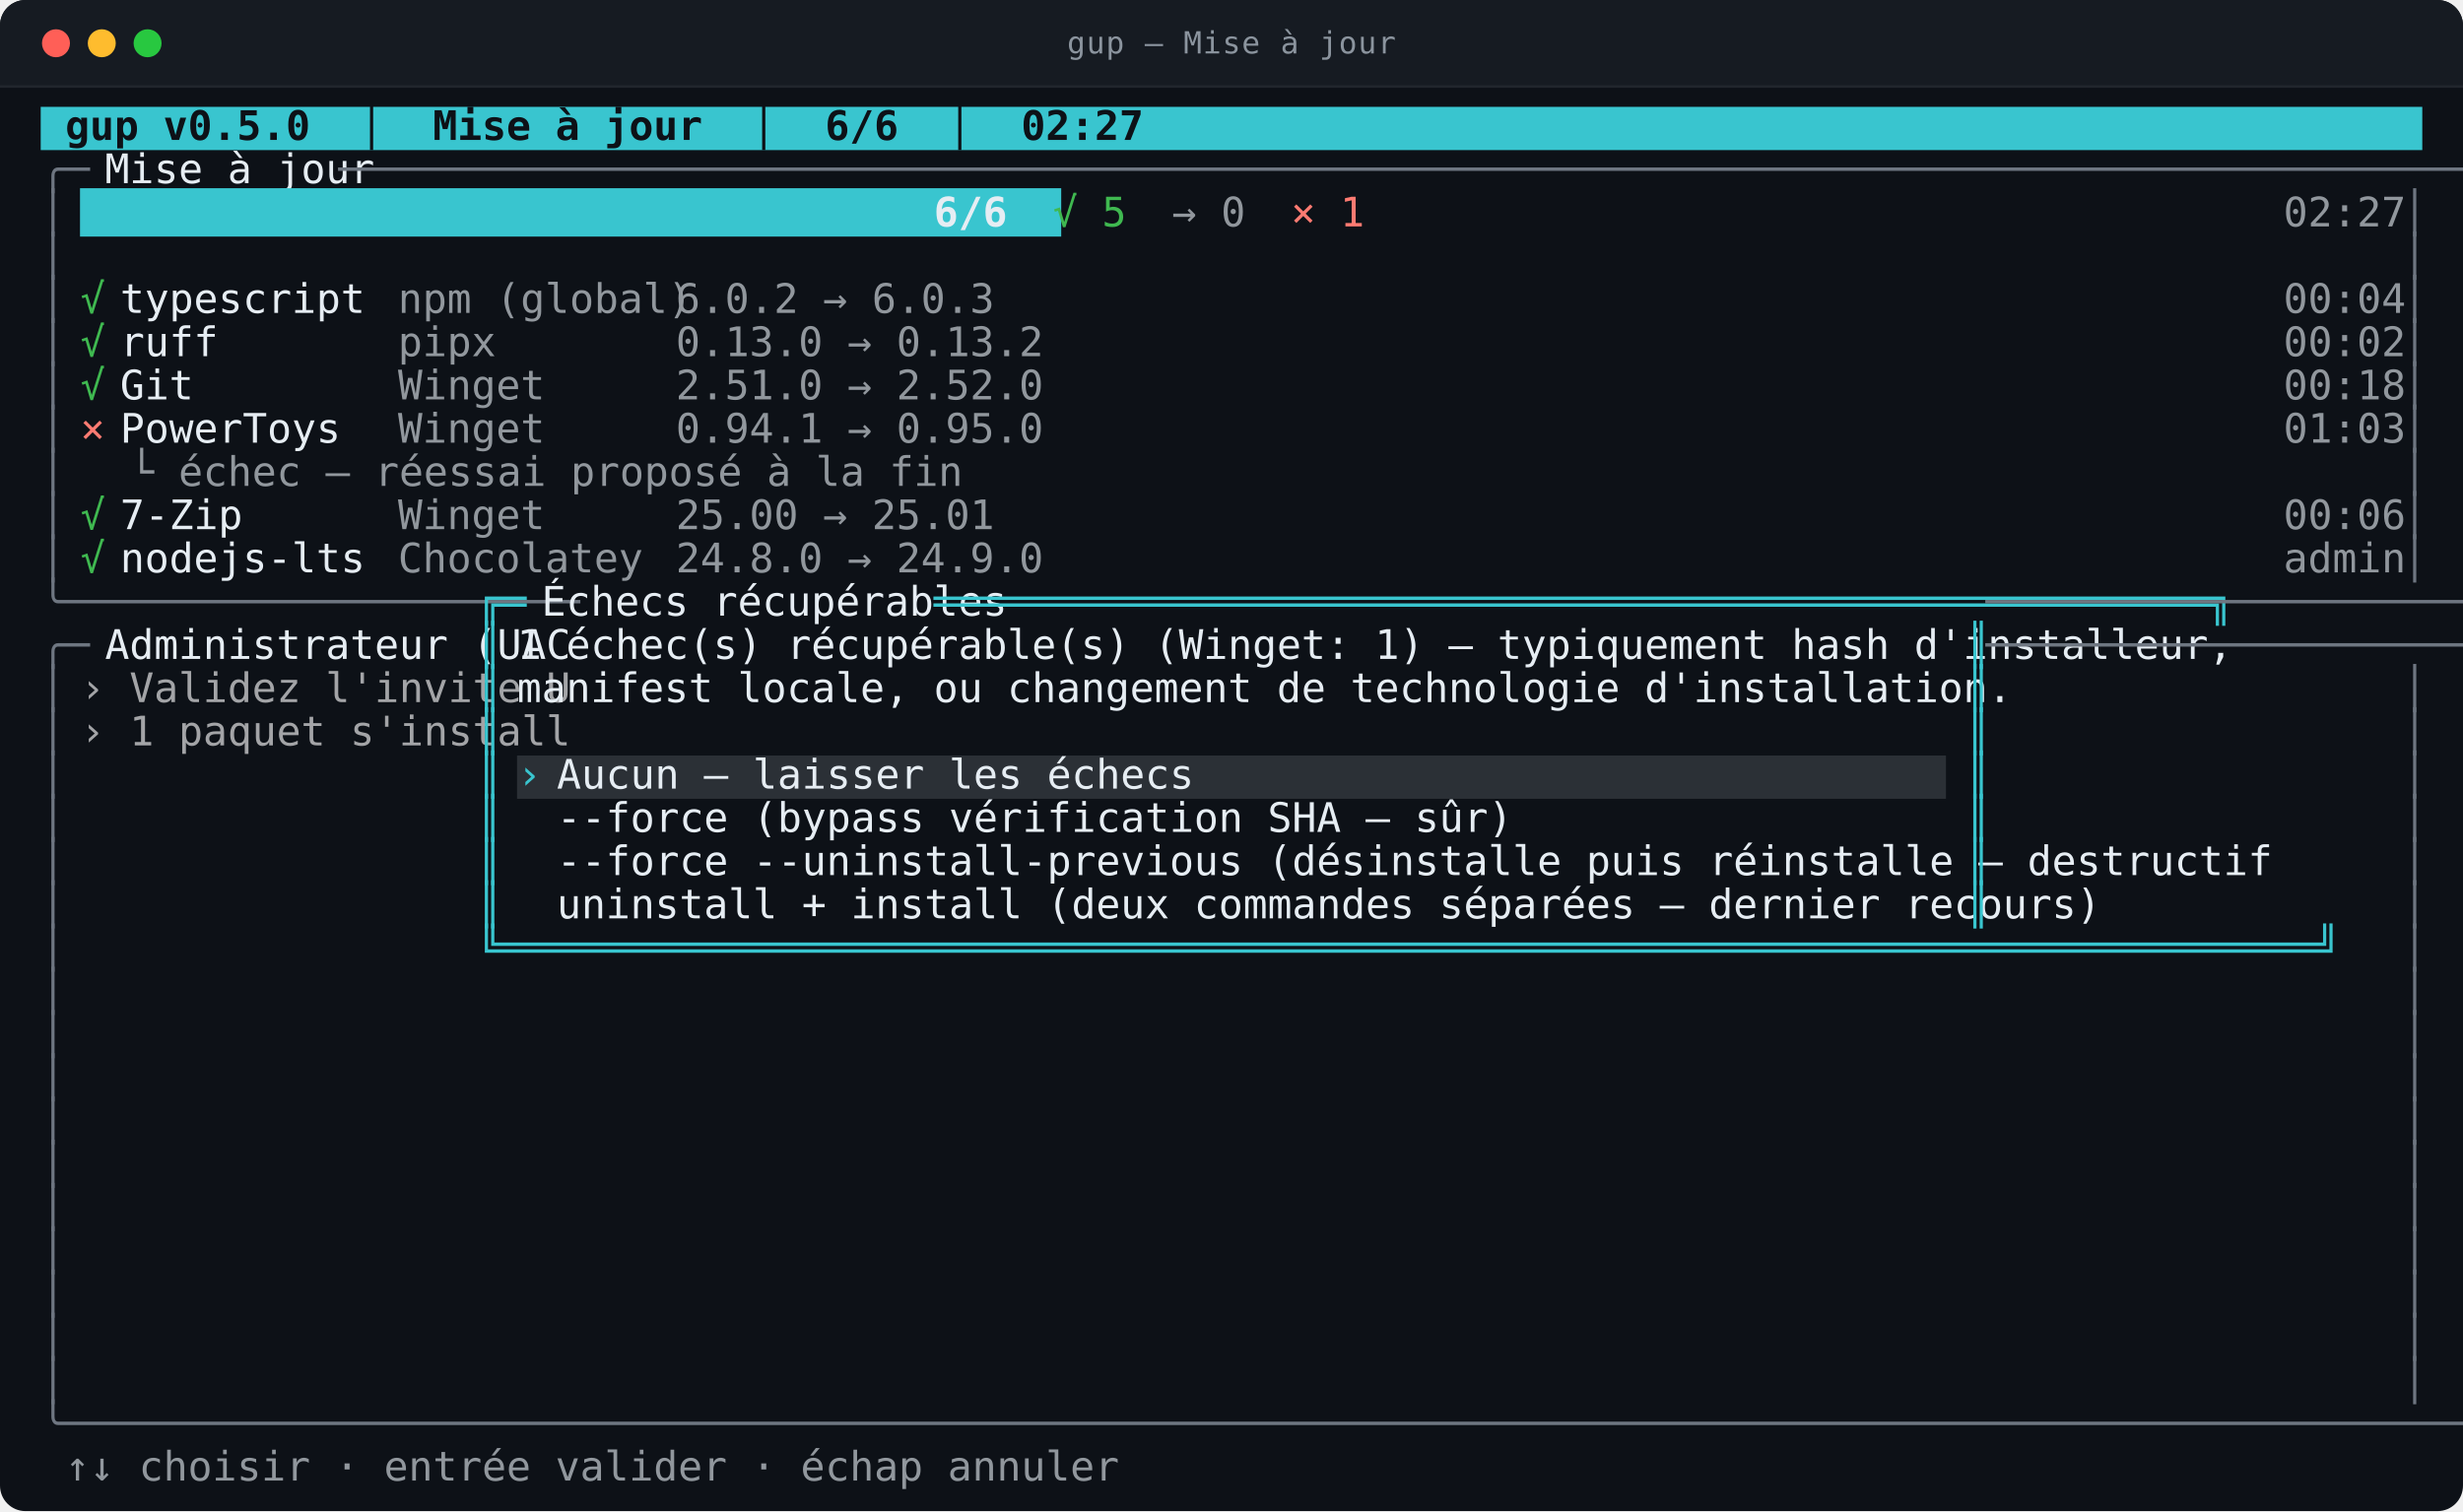
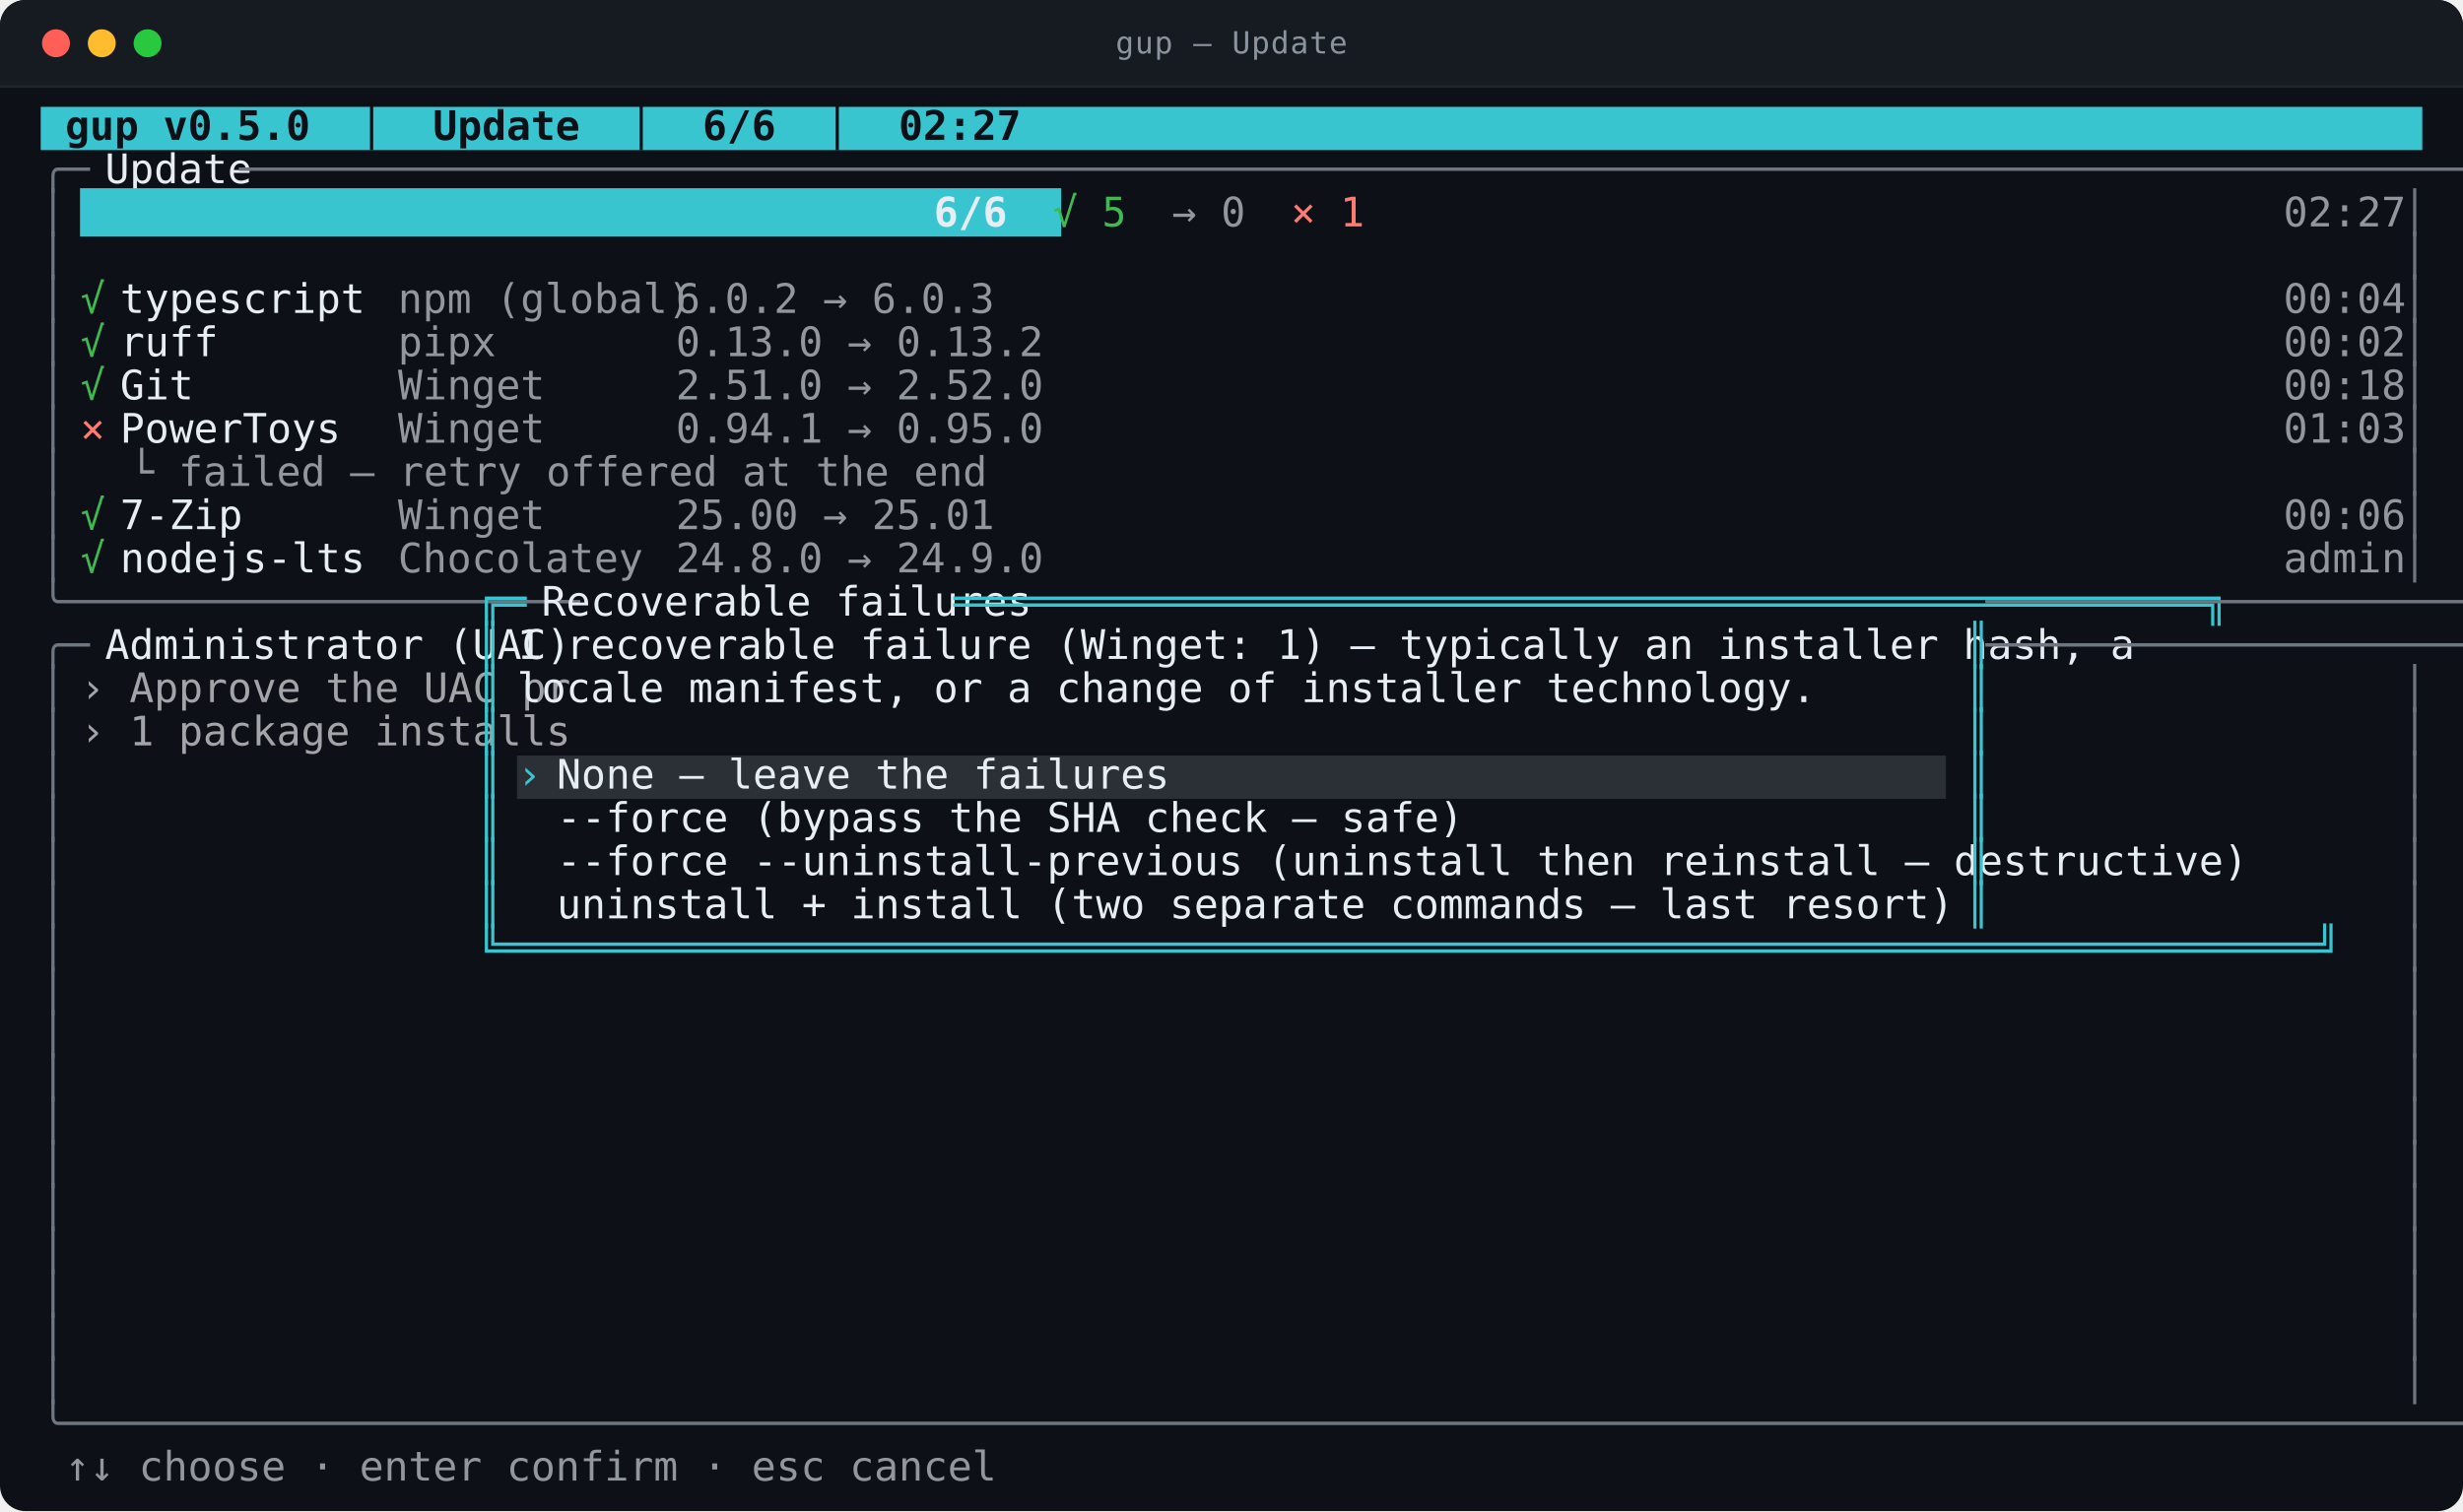
<svg xmlns="http://www.w3.org/2000/svg" viewBox="0 0 968.0 594.0" width="968.0" height="594.0" role="img" aria-labelledby="t d">
  <style>
text{font-family:ui-monospace,SFMono-Regular,"SF Mono",Menlo,Consolas,"DejaVu Sans Mono",monospace;font-size:16px}
.t{font-size:12px;letter-spacing:.4px;fill:#8b949e}
.b{font-weight:700}
.i{font-style:italic}
.u{text-decoration:underline}
.s{text-decoration:line-through}
.us{text-decoration:underline line-through}
.d{opacity:0.62}
.c0{fill:#39c5cf}
.c1{fill:#2b3036}
.c2{fill:#0d1117}
.c3{fill:#6e7681}
.c4{fill:#e6edf3}
.c5{fill:#3fb950}
.c6{fill:#91979d}
.c7{fill:#ff7b72}
.c8{fill:#ffffff}
</style>
  <rect y="0.0" width="968.0" height="594.0" rx="10.0" fill="#0d1117" />
  <rect y="0.0" width="968.0" height="34.0" rx="10.0" fill="#161b22" />
  <rect y="24.0" width="968.0" height="10.0" fill="#161b22" />
  <line x1="0.0" y1="34.0" x2="968.0" y2="34.0" stroke="#21262d" />
  <circle cx="22.0" cy="17.0" r="5.5" fill="#ff5f57" />
  <circle cx="40.0" cy="17.0" r="5.5" fill="#febc2e" />
  <circle cx="58.0" cy="17.0" r="5.5" fill="#28c840" />
-   <text class="t" x="484.0" y="21.0" text-anchor="middle">gup — Mise à jour</text>
+   <text class="t" x="484.0" y="21.0" text-anchor="middle">gup — Update</text>
  <rect class="c0" x="16.0" y="42.0" width="936.0" height="17.0" />
  <rect class="c1" x="203.2" y="297.0" width="561.6" height="17.0" />
-   <text class="c2 b" x="16.0" y="55.0" textLength="351.0" lengthAdjust="spacingAndGlyphs" xml:space="preserve"> gup v0.5.0  │  Mise à jour  │  6/6  │  02:27</text>
+   <text class="c2 b" x="16.0" y="55.0" textLength="312.0" lengthAdjust="spacingAndGlyphs" xml:space="preserve"> gup v0.5.0  │  Update  │  6/6  │  02:27</text>
  <text class="c3" x="16.0" y="72.0" textLength="15.6" lengthAdjust="spacingAndGlyphs" xml:space="preserve">╭─</text>
-   <text class="c4" x="31.6" y="72.0" textLength="101.4" lengthAdjust="spacingAndGlyphs" xml:space="preserve"> Mise à jour </text>
-   <text class="c3" x="133.0" y="72.0" textLength="819.0" lengthAdjust="spacingAndGlyphs" xml:space="preserve">────────────────────────────────────────────────────────────────────────────────────────────────────────╮</text>
+   <text class="c4" x="31.6" y="72.0" textLength="62.4" lengthAdjust="spacingAndGlyphs" xml:space="preserve"> Update </text>
+   <text class="c3" x="94.0" y="72.0" textLength="858.0" lengthAdjust="spacingAndGlyphs" xml:space="preserve">─────────────────────────────────────────────────────────────────────────────────────────────────────────────╮</text>
  <text class="c3" x="16.0" y="89.0" textLength="7.8" lengthAdjust="spacingAndGlyphs" xml:space="preserve">│</text>
  <text class="c0" x="31.6" y="89.0" textLength="312.0" lengthAdjust="spacingAndGlyphs" xml:space="preserve">████████████████████████████████████████</text>
  <text class="c4 b" x="367.0" y="89.0" textLength="23.4" lengthAdjust="spacingAndGlyphs" xml:space="preserve">6/6</text>
  <text class="c5" x="413.8" y="89.0" textLength="23.4" lengthAdjust="spacingAndGlyphs" xml:space="preserve">√ 5</text>
  <text class="c6" x="460.6" y="89.0" textLength="23.4" lengthAdjust="spacingAndGlyphs" xml:space="preserve">→ 0</text>
  <text class="c7" x="507.4" y="89.0" textLength="23.4" lengthAdjust="spacingAndGlyphs" xml:space="preserve">× 1</text>
  <text class="c6" x="897.4" y="89.0" textLength="39.0" lengthAdjust="spacingAndGlyphs" xml:space="preserve">02:27</text>
  <text class="c3" x="944.2" y="89.0" textLength="7.8" lengthAdjust="spacingAndGlyphs" xml:space="preserve">│</text>
  <text class="c3" x="16.0" y="106.0" textLength="7.8" lengthAdjust="spacingAndGlyphs" xml:space="preserve">│</text>
  <text class="c3" x="944.2" y="106.0" textLength="7.8" lengthAdjust="spacingAndGlyphs" xml:space="preserve">│</text>
  <text class="c3" x="16.0" y="123.0" textLength="7.8" lengthAdjust="spacingAndGlyphs" xml:space="preserve">│</text>
  <text class="c5" x="31.6" y="123.0" textLength="15.6" lengthAdjust="spacingAndGlyphs" xml:space="preserve">√ </text>
  <text class="c4" x="47.2" y="123.0" textLength="109.2" lengthAdjust="spacingAndGlyphs" xml:space="preserve">typescript    </text>
  <text class="c6" x="156.4" y="123.0" textLength="93.6" lengthAdjust="spacingAndGlyphs" xml:space="preserve">npm (global)</text>
  <text class="c6" x="265.6" y="123.0" textLength="101.4" lengthAdjust="spacingAndGlyphs" xml:space="preserve">6.0.2 → 6.0.3</text>
  <text class="c6" x="897.4" y="123.0" textLength="39.0" lengthAdjust="spacingAndGlyphs" xml:space="preserve">00:04</text>
  <text class="c3" x="944.2" y="123.0" textLength="7.8" lengthAdjust="spacingAndGlyphs" xml:space="preserve">│</text>
  <text class="c3" x="16.0" y="140.0" textLength="7.8" lengthAdjust="spacingAndGlyphs" xml:space="preserve">│</text>
  <text class="c5" x="31.6" y="140.0" textLength="15.6" lengthAdjust="spacingAndGlyphs" xml:space="preserve">√ </text>
  <text class="c4" x="47.2" y="140.0" textLength="109.2" lengthAdjust="spacingAndGlyphs" xml:space="preserve">ruff          </text>
  <text class="c6" x="156.4" y="140.0" textLength="93.6" lengthAdjust="spacingAndGlyphs" xml:space="preserve">pipx        </text>
  <text class="c6" x="265.6" y="140.0" textLength="117.0" lengthAdjust="spacingAndGlyphs" xml:space="preserve">0.13.0 → 0.13.2</text>
  <text class="c6" x="897.4" y="140.0" textLength="39.0" lengthAdjust="spacingAndGlyphs" xml:space="preserve">00:02</text>
  <text class="c3" x="944.2" y="140.0" textLength="7.8" lengthAdjust="spacingAndGlyphs" xml:space="preserve">│</text>
  <text class="c3" x="16.0" y="157.0" textLength="7.8" lengthAdjust="spacingAndGlyphs" xml:space="preserve">│</text>
  <text class="c5" x="31.6" y="157.0" textLength="15.6" lengthAdjust="spacingAndGlyphs" xml:space="preserve">√ </text>
  <text class="c4" x="47.2" y="157.0" textLength="109.2" lengthAdjust="spacingAndGlyphs" xml:space="preserve">Git           </text>
  <text class="c6" x="156.4" y="157.0" textLength="93.6" lengthAdjust="spacingAndGlyphs" xml:space="preserve">Winget      </text>
  <text class="c6" x="265.6" y="157.0" textLength="117.0" lengthAdjust="spacingAndGlyphs" xml:space="preserve">2.51.0 → 2.52.0</text>
  <text class="c6" x="897.4" y="157.0" textLength="39.0" lengthAdjust="spacingAndGlyphs" xml:space="preserve">00:18</text>
  <text class="c3" x="944.2" y="157.0" textLength="7.8" lengthAdjust="spacingAndGlyphs" xml:space="preserve">│</text>
  <text class="c3" x="16.0" y="174.0" textLength="7.8" lengthAdjust="spacingAndGlyphs" xml:space="preserve">│</text>
  <text class="c7" x="31.6" y="174.0" textLength="15.6" lengthAdjust="spacingAndGlyphs" xml:space="preserve">× </text>
  <text class="c4" x="47.2" y="174.0" textLength="109.2" lengthAdjust="spacingAndGlyphs" xml:space="preserve">PowerToys     </text>
  <text class="c6" x="156.4" y="174.0" textLength="93.6" lengthAdjust="spacingAndGlyphs" xml:space="preserve">Winget      </text>
  <text class="c6" x="265.6" y="174.0" textLength="117.0" lengthAdjust="spacingAndGlyphs" xml:space="preserve">0.94.1 → 0.95.0</text>
  <text class="c6" x="897.4" y="174.0" textLength="39.0" lengthAdjust="spacingAndGlyphs" xml:space="preserve">01:03</text>
  <text class="c3" x="944.2" y="174.0" textLength="7.8" lengthAdjust="spacingAndGlyphs" xml:space="preserve">│</text>
  <text class="c3" x="16.0" y="191.0" textLength="7.8" lengthAdjust="spacingAndGlyphs" xml:space="preserve">│</text>
-   <text class="c6" x="31.6" y="191.0" textLength="280.8" lengthAdjust="spacingAndGlyphs" xml:space="preserve">  └ échec — réessai proposé à la fin</text>
+   <text class="c6" x="31.6" y="191.0" textLength="288.6" lengthAdjust="spacingAndGlyphs" xml:space="preserve">  └ failed — retry offered at the end</text>
  <text class="c3" x="944.2" y="191.0" textLength="7.8" lengthAdjust="spacingAndGlyphs" xml:space="preserve">│</text>
  <text class="c3" x="16.0" y="208.0" textLength="7.8" lengthAdjust="spacingAndGlyphs" xml:space="preserve">│</text>
  <text class="c5" x="31.6" y="208.0" textLength="15.6" lengthAdjust="spacingAndGlyphs" xml:space="preserve">√ </text>
  <text class="c4" x="47.2" y="208.0" textLength="109.2" lengthAdjust="spacingAndGlyphs" xml:space="preserve">7-Zip         </text>
  <text class="c6" x="156.4" y="208.0" textLength="93.6" lengthAdjust="spacingAndGlyphs" xml:space="preserve">Winget      </text>
  <text class="c6" x="265.6" y="208.0" textLength="101.4" lengthAdjust="spacingAndGlyphs" xml:space="preserve">25.00 → 25.01</text>
  <text class="c6" x="897.4" y="208.0" textLength="39.0" lengthAdjust="spacingAndGlyphs" xml:space="preserve">00:06</text>
  <text class="c3" x="944.2" y="208.0" textLength="7.8" lengthAdjust="spacingAndGlyphs" xml:space="preserve">│</text>
  <text class="c3" x="16.0" y="225.0" textLength="7.8" lengthAdjust="spacingAndGlyphs" xml:space="preserve">│</text>
  <text class="c5" x="31.6" y="225.0" textLength="15.6" lengthAdjust="spacingAndGlyphs" xml:space="preserve">√ </text>
  <text class="c4" x="47.2" y="225.0" textLength="109.2" lengthAdjust="spacingAndGlyphs" xml:space="preserve">nodejs-lts    </text>
  <text class="c6" x="156.4" y="225.0" textLength="93.6" lengthAdjust="spacingAndGlyphs" xml:space="preserve">Chocolatey  </text>
  <text class="c6" x="265.6" y="225.0" textLength="117.0" lengthAdjust="spacingAndGlyphs" xml:space="preserve">24.8.0 → 24.9.0</text>
  <text class="c6" x="897.4" y="225.0" textLength="39.0" lengthAdjust="spacingAndGlyphs" xml:space="preserve">admin</text>
  <text class="c3" x="944.2" y="225.0" textLength="7.8" lengthAdjust="spacingAndGlyphs" xml:space="preserve">│</text>
  <text class="c3" x="16.0" y="242.0" textLength="171.6" lengthAdjust="spacingAndGlyphs" xml:space="preserve">╰─────────────────────</text>
  <text class="c0" x="187.6" y="242.0" textLength="15.6" lengthAdjust="spacingAndGlyphs" xml:space="preserve">╔═</text>
-   <text class="c4" x="203.2" y="242.0" textLength="163.8" lengthAdjust="spacingAndGlyphs" xml:space="preserve"> Échecs récupérables </text>
-   <text class="c0" x="367.0" y="242.0" textLength="413.4" lengthAdjust="spacingAndGlyphs" xml:space="preserve">════════════════════════════════════════════════════╗</text>
+   <text class="c4" x="203.2" y="242.0" textLength="171.6" lengthAdjust="spacingAndGlyphs" xml:space="preserve"> Recoverable failures </text>
+   <text class="c0" x="374.8" y="242.0" textLength="405.6" lengthAdjust="spacingAndGlyphs" xml:space="preserve">═══════════════════════════════════════════════════╗</text>
  <text class="c3" x="780.4" y="242.0" textLength="171.6" lengthAdjust="spacingAndGlyphs" xml:space="preserve">─────────────────────╯</text>
  <text class="c3" x="16.0" y="259.0" textLength="15.6" lengthAdjust="spacingAndGlyphs" xml:space="preserve">╭─</text>
-   <text class="c4" x="31.6" y="259.0" textLength="156.0" lengthAdjust="spacingAndGlyphs" xml:space="preserve"> Administrateur (UAC</text>
+   <text class="c4" x="31.6" y="259.0" textLength="156.0" lengthAdjust="spacingAndGlyphs" xml:space="preserve"> Administrator (UAC)</text>
  <text class="c0" x="187.6" y="259.0" textLength="7.8" lengthAdjust="spacingAndGlyphs" xml:space="preserve">║</text>
-   <text class="c4" x="203.2" y="259.0" textLength="546.0" lengthAdjust="spacingAndGlyphs" xml:space="preserve">1 échec(s) récupérable(s) (Winget: 1) — typiquement hash d'installeur,</text>
+   <text class="c4" x="203.2" y="259.0" textLength="514.8" lengthAdjust="spacingAndGlyphs" xml:space="preserve">1 recoverable failure (Winget: 1) — typically an installer hash, a</text>
  <text class="c0" x="772.6" y="259.0" textLength="7.8" lengthAdjust="spacingAndGlyphs" xml:space="preserve">║</text>
  <text class="c3" x="780.4" y="259.0" textLength="171.6" lengthAdjust="spacingAndGlyphs" xml:space="preserve">─────────────────────╮</text>
  <text class="c3" x="16.0" y="276.0" textLength="7.8" lengthAdjust="spacingAndGlyphs" xml:space="preserve">│</text>
-   <text class="c8 d" x="31.6" y="276.0" textLength="156.0" lengthAdjust="spacingAndGlyphs" xml:space="preserve">› Validez l'invite U</text>
+   <text class="c8 d" x="31.6" y="276.0" textLength="156.0" lengthAdjust="spacingAndGlyphs" xml:space="preserve">› Approve the UAC pr</text>
  <text class="c0" x="187.6" y="276.0" textLength="7.8" lengthAdjust="spacingAndGlyphs" xml:space="preserve">║</text>
-   <text class="c4" x="203.2" y="276.0" textLength="475.8" lengthAdjust="spacingAndGlyphs" xml:space="preserve">manifest locale, ou changement de technologie d'installation.</text>
+   <text class="c4" x="203.2" y="276.0" textLength="413.4" lengthAdjust="spacingAndGlyphs" xml:space="preserve">locale manifest, or a change of installer technology.</text>
  <text class="c0" x="772.6" y="276.0" textLength="7.8" lengthAdjust="spacingAndGlyphs" xml:space="preserve">║</text>
  <text class="c3" x="944.2" y="276.0" textLength="7.8" lengthAdjust="spacingAndGlyphs" xml:space="preserve">│</text>
  <text class="c3" x="16.0" y="293.0" textLength="7.8" lengthAdjust="spacingAndGlyphs" xml:space="preserve">│</text>
-   <text class="c8 d" x="31.6" y="293.0" textLength="156.0" lengthAdjust="spacingAndGlyphs" xml:space="preserve">› 1 paquet s'install</text>
+   <text class="c8 d" x="31.6" y="293.0" textLength="156.0" lengthAdjust="spacingAndGlyphs" xml:space="preserve">› 1 package installs</text>
  <text class="c0" x="187.6" y="293.0" textLength="7.8" lengthAdjust="spacingAndGlyphs" xml:space="preserve">║</text>
  <text class="c0" x="772.6" y="293.0" textLength="7.8" lengthAdjust="spacingAndGlyphs" xml:space="preserve">║</text>
  <text class="c3" x="944.2" y="293.0" textLength="7.8" lengthAdjust="spacingAndGlyphs" xml:space="preserve">│</text>
  <text class="c3" x="16.0" y="310.0" textLength="7.8" lengthAdjust="spacingAndGlyphs" xml:space="preserve">│</text>
  <text class="c0" x="187.6" y="310.0" textLength="7.8" lengthAdjust="spacingAndGlyphs" xml:space="preserve">║</text>
  <text class="c0" x="203.2" y="310.0" textLength="15.6" lengthAdjust="spacingAndGlyphs" xml:space="preserve">› </text>
-   <text class="c4" x="218.8" y="310.0" textLength="546.0" lengthAdjust="spacingAndGlyphs" xml:space="preserve">Aucun — laisser les échecs                                            </text>
+   <text class="c4" x="218.8" y="310.0" textLength="546.0" lengthAdjust="spacingAndGlyphs" xml:space="preserve">None — leave the failures                                             </text>
  <text class="c0" x="772.6" y="310.0" textLength="7.8" lengthAdjust="spacingAndGlyphs" xml:space="preserve">║</text>
  <text class="c3" x="944.2" y="310.0" textLength="7.8" lengthAdjust="spacingAndGlyphs" xml:space="preserve">│</text>
  <text class="c3" x="16.0" y="327.0" textLength="7.8" lengthAdjust="spacingAndGlyphs" xml:space="preserve">│</text>
  <text class="c0" x="187.6" y="327.0" textLength="7.8" lengthAdjust="spacingAndGlyphs" xml:space="preserve">║</text>
-   <text class="c4" x="218.8" y="327.0" textLength="304.2" lengthAdjust="spacingAndGlyphs" xml:space="preserve">--force (bypass vérification SHA — sûr)</text>
+   <text class="c4" x="218.8" y="327.0" textLength="288.6" lengthAdjust="spacingAndGlyphs" xml:space="preserve">--force (bypass the SHA check — safe)</text>
  <text class="c0" x="772.6" y="327.0" textLength="7.8" lengthAdjust="spacingAndGlyphs" xml:space="preserve">║</text>
  <text class="c3" x="944.2" y="327.0" textLength="7.8" lengthAdjust="spacingAndGlyphs" xml:space="preserve">│</text>
  <text class="c3" x="16.0" y="344.0" textLength="7.8" lengthAdjust="spacingAndGlyphs" xml:space="preserve">│</text>
  <text class="c0" x="187.6" y="344.0" textLength="7.8" lengthAdjust="spacingAndGlyphs" xml:space="preserve">║</text>
-   <text class="c4" x="218.8" y="344.0" textLength="546.0" lengthAdjust="spacingAndGlyphs" xml:space="preserve">--force --uninstall-previous (désinstalle puis réinstalle — destructif</text>
+   <text class="c4" x="218.8" y="344.0" textLength="538.2" lengthAdjust="spacingAndGlyphs" xml:space="preserve">--force --uninstall-previous (uninstall then reinstall — destructive)</text>
  <text class="c0" x="772.6" y="344.0" textLength="7.8" lengthAdjust="spacingAndGlyphs" xml:space="preserve">║</text>
  <text class="c3" x="944.2" y="344.0" textLength="7.8" lengthAdjust="spacingAndGlyphs" xml:space="preserve">│</text>
  <text class="c3" x="16.0" y="361.0" textLength="7.8" lengthAdjust="spacingAndGlyphs" xml:space="preserve">│</text>
  <text class="c0" x="187.6" y="361.0" textLength="7.8" lengthAdjust="spacingAndGlyphs" xml:space="preserve">║</text>
-   <text class="c4" x="218.8" y="361.0" textLength="491.4" lengthAdjust="spacingAndGlyphs" xml:space="preserve">uninstall + install (deux commandes séparées — dernier recours)</text>
+   <text class="c4" x="218.8" y="361.0" textLength="444.6" lengthAdjust="spacingAndGlyphs" xml:space="preserve">uninstall + install (two separate commands — last resort)</text>
  <text class="c0" x="772.6" y="361.0" textLength="7.8" lengthAdjust="spacingAndGlyphs" xml:space="preserve">║</text>
  <text class="c3" x="944.2" y="361.0" textLength="7.8" lengthAdjust="spacingAndGlyphs" xml:space="preserve">│</text>
  <text class="c3" x="16.0" y="378.0" textLength="7.8" lengthAdjust="spacingAndGlyphs" xml:space="preserve">│</text>
  <text class="c0" x="187.6" y="378.0" textLength="592.8" lengthAdjust="spacingAndGlyphs" xml:space="preserve">╚══════════════════════════════════════════════════════════════════════════╝</text>
  <text class="c3" x="944.2" y="378.0" textLength="7.8" lengthAdjust="spacingAndGlyphs" xml:space="preserve">│</text>
  <text class="c3" x="16.0" y="395.0" textLength="7.8" lengthAdjust="spacingAndGlyphs" xml:space="preserve">│</text>
  <text class="c3" x="944.2" y="395.0" textLength="7.8" lengthAdjust="spacingAndGlyphs" xml:space="preserve">│</text>
  <text class="c3" x="16.0" y="412.0" textLength="7.8" lengthAdjust="spacingAndGlyphs" xml:space="preserve">│</text>
  <text class="c3" x="944.2" y="412.0" textLength="7.8" lengthAdjust="spacingAndGlyphs" xml:space="preserve">│</text>
  <text class="c3" x="16.0" y="429.0" textLength="7.8" lengthAdjust="spacingAndGlyphs" xml:space="preserve">│</text>
  <text class="c3" x="944.2" y="429.0" textLength="7.8" lengthAdjust="spacingAndGlyphs" xml:space="preserve">│</text>
  <text class="c3" x="16.0" y="446.0" textLength="7.8" lengthAdjust="spacingAndGlyphs" xml:space="preserve">│</text>
  <text class="c3" x="944.2" y="446.0" textLength="7.8" lengthAdjust="spacingAndGlyphs" xml:space="preserve">│</text>
  <text class="c3" x="16.0" y="463.0" textLength="7.8" lengthAdjust="spacingAndGlyphs" xml:space="preserve">│</text>
  <text class="c3" x="944.2" y="463.0" textLength="7.8" lengthAdjust="spacingAndGlyphs" xml:space="preserve">│</text>
  <text class="c3" x="16.0" y="480.0" textLength="7.8" lengthAdjust="spacingAndGlyphs" xml:space="preserve">│</text>
  <text class="c3" x="944.2" y="480.0" textLength="7.8" lengthAdjust="spacingAndGlyphs" xml:space="preserve">│</text>
  <text class="c3" x="16.0" y="497.0" textLength="7.8" lengthAdjust="spacingAndGlyphs" xml:space="preserve">│</text>
  <text class="c3" x="944.2" y="497.0" textLength="7.8" lengthAdjust="spacingAndGlyphs" xml:space="preserve">│</text>
  <text class="c3" x="16.0" y="514.0" textLength="7.8" lengthAdjust="spacingAndGlyphs" xml:space="preserve">│</text>
  <text class="c3" x="944.2" y="514.0" textLength="7.8" lengthAdjust="spacingAndGlyphs" xml:space="preserve">│</text>
  <text class="c3" x="16.0" y="531.0" textLength="7.8" lengthAdjust="spacingAndGlyphs" xml:space="preserve">│</text>
  <text class="c3" x="944.2" y="531.0" textLength="7.8" lengthAdjust="spacingAndGlyphs" xml:space="preserve">│</text>
  <text class="c3" x="16.0" y="548.0" textLength="7.8" lengthAdjust="spacingAndGlyphs" xml:space="preserve">│</text>
  <text class="c3" x="944.2" y="548.0" textLength="7.8" lengthAdjust="spacingAndGlyphs" xml:space="preserve">│</text>
  <text class="c3" x="16.0" y="565.0" textLength="936.0" lengthAdjust="spacingAndGlyphs" xml:space="preserve">╰──────────────────────────────────────────────────────────────────────────────────────────────────────────────────────╯</text>
-   <text class="c6" x="16.0" y="582.0" textLength="343.2" lengthAdjust="spacingAndGlyphs" xml:space="preserve"> ↑↓ choisir · entrée valider · échap annuler</text>
+   <text class="c6" x="16.0" y="582.0" textLength="304.2" lengthAdjust="spacingAndGlyphs" xml:space="preserve"> ↑↓ choose · enter confirm · esc cancel</text>
</svg>
